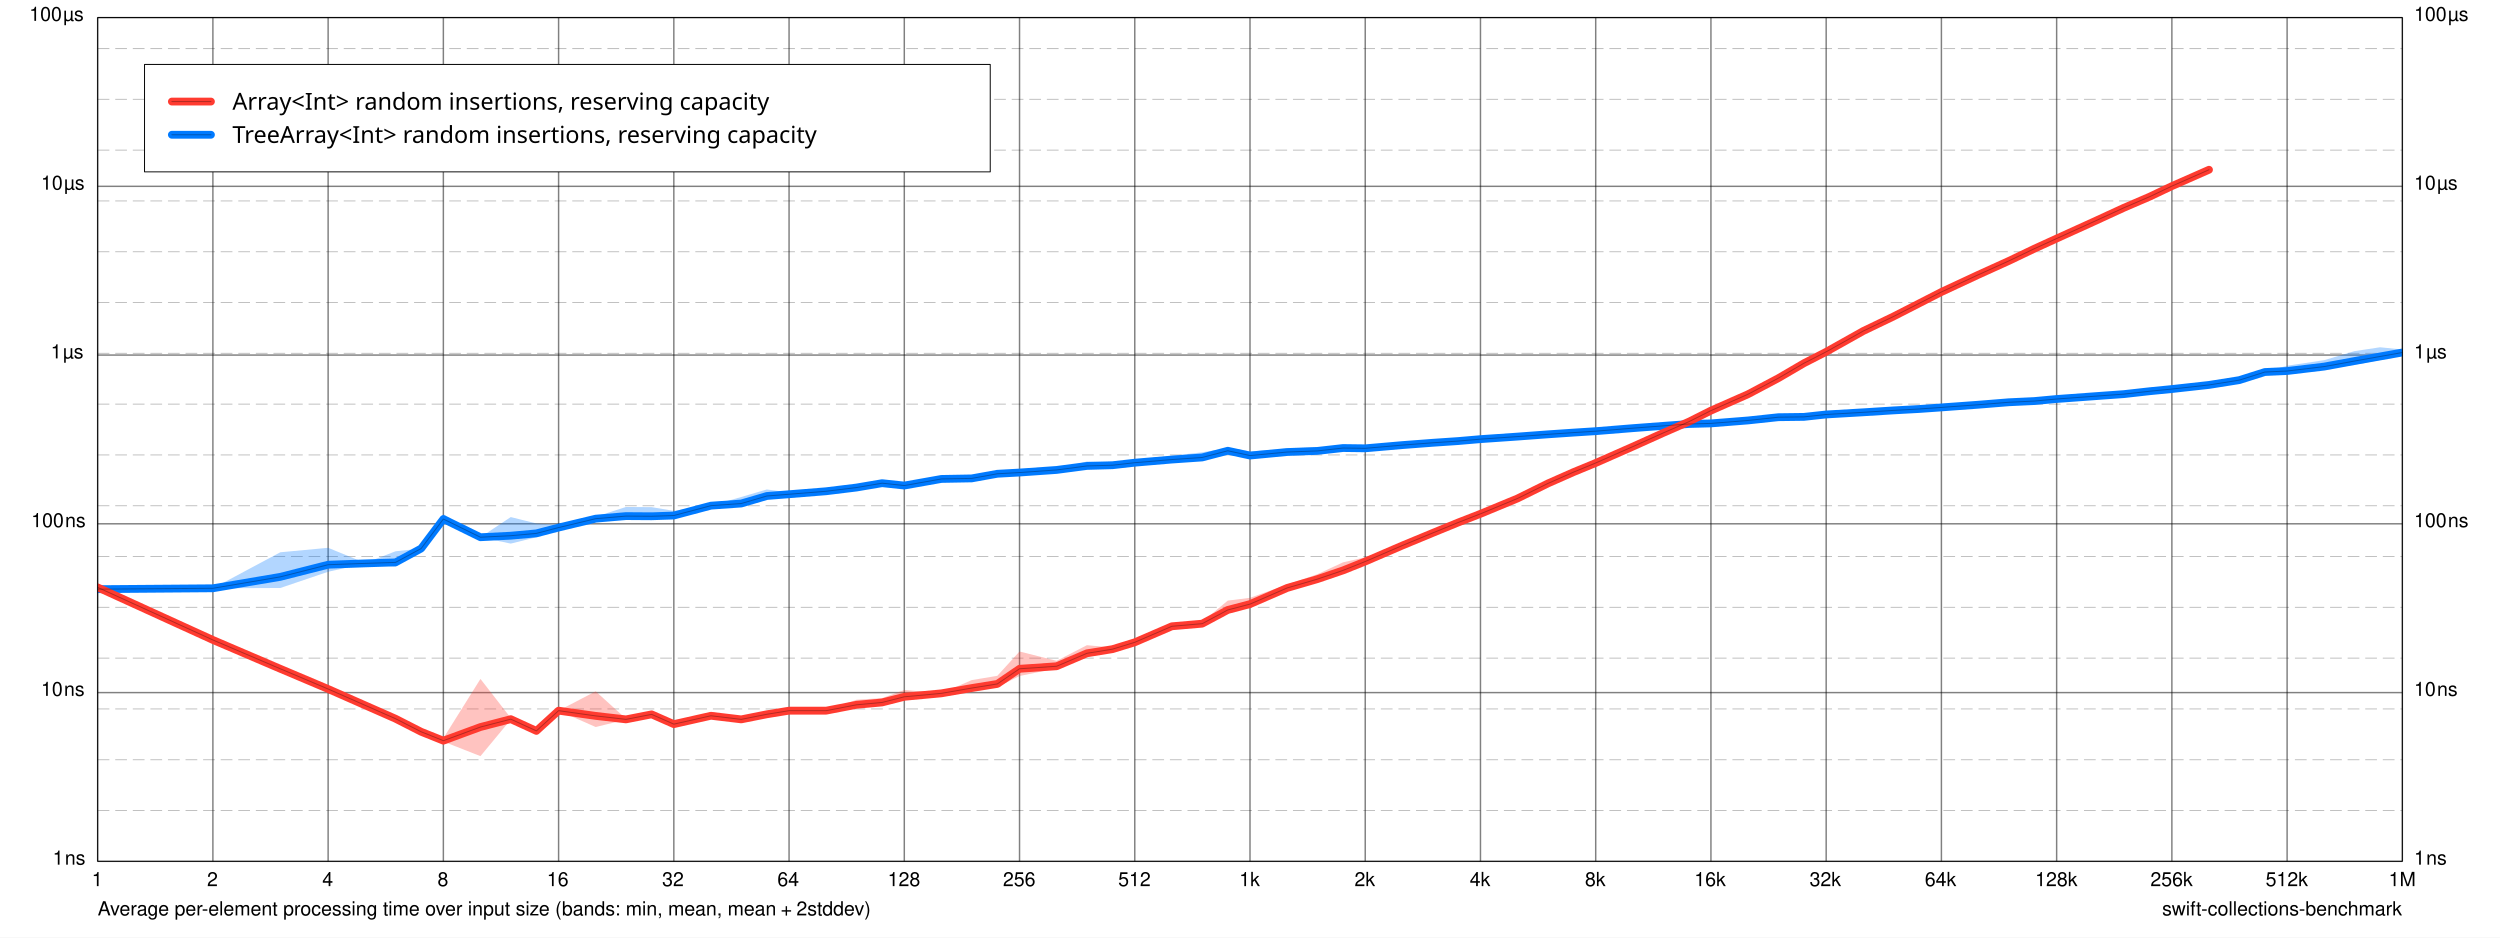
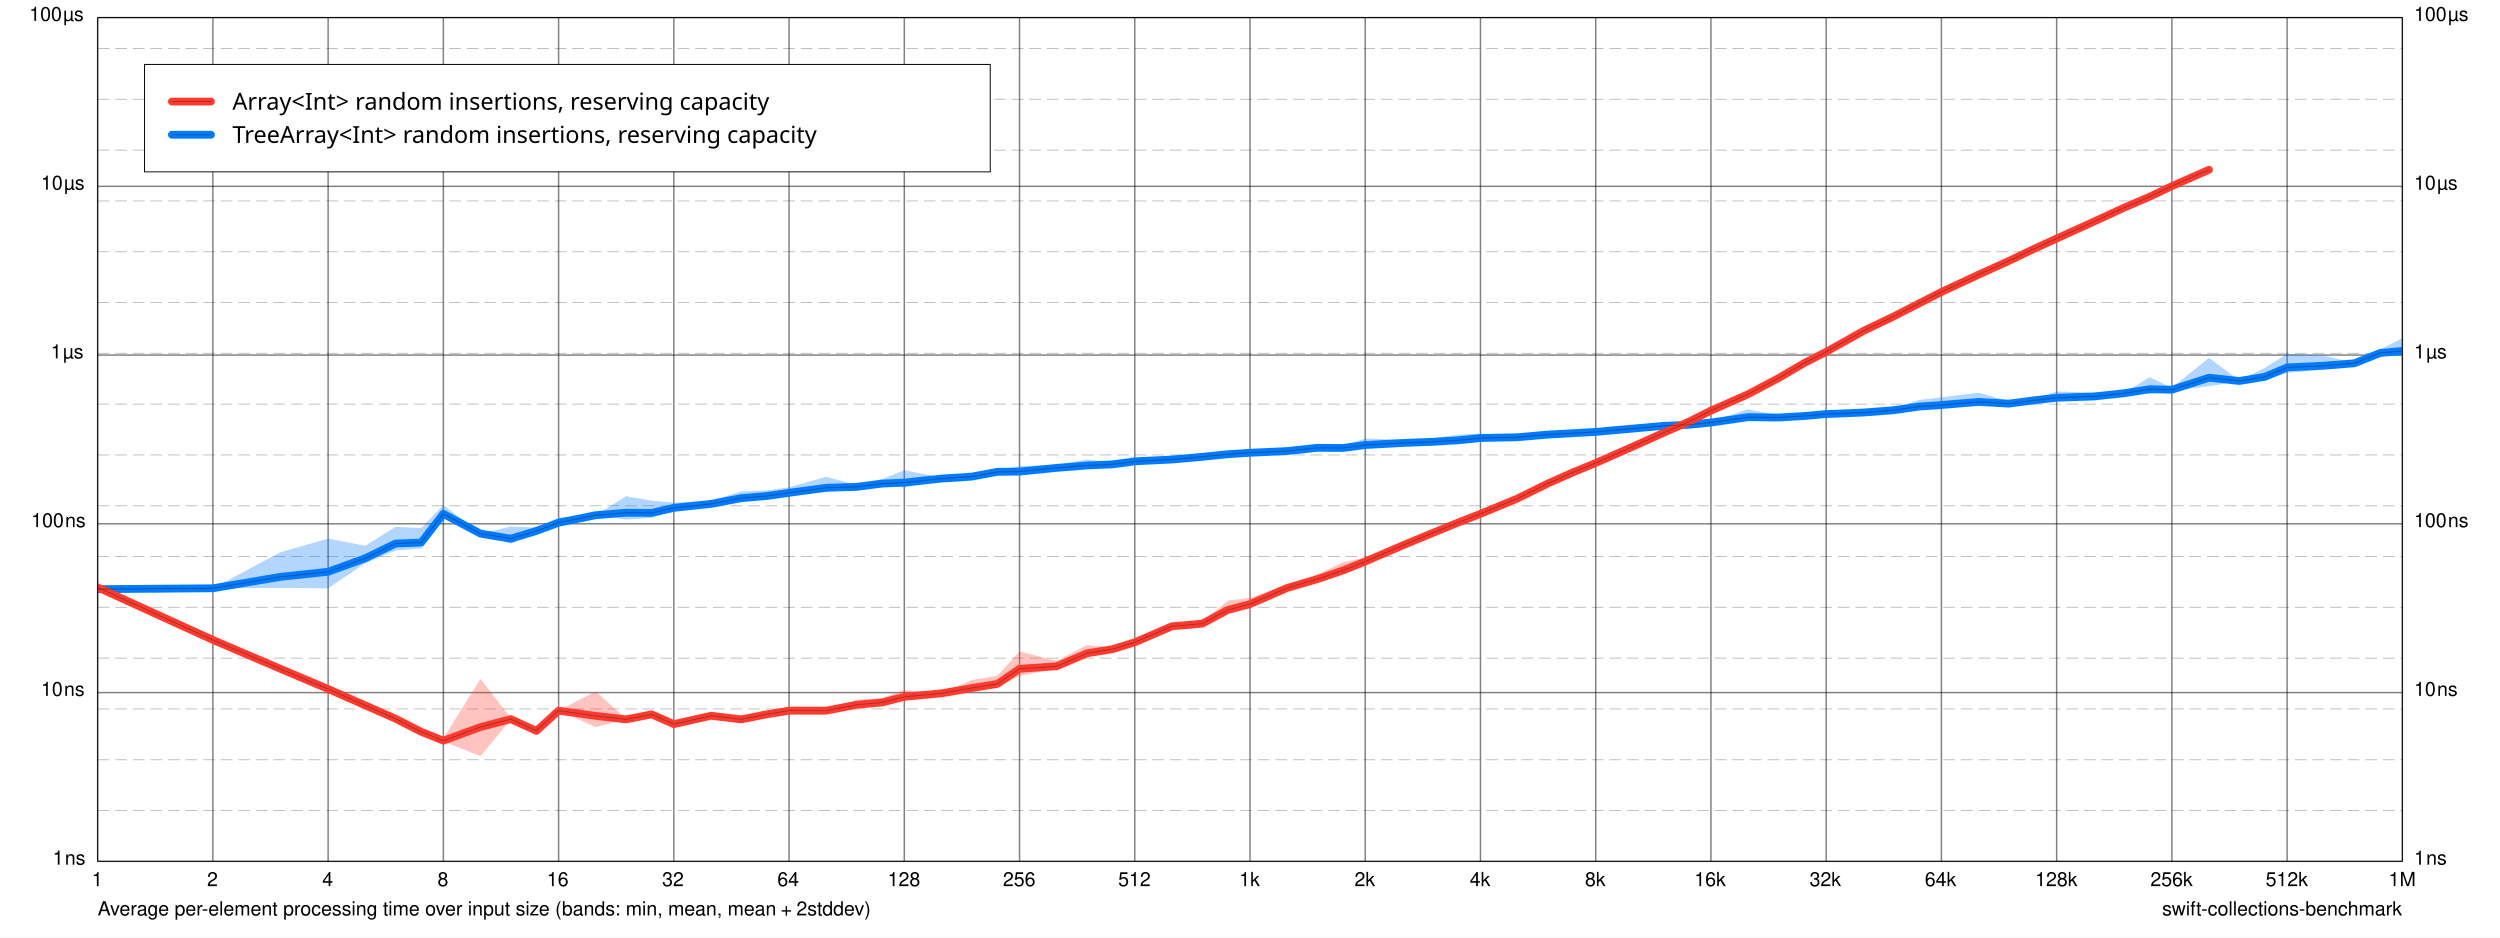
<svg xmlns="http://www.w3.org/2000/svg" xmlns:xlink="http://www.w3.org/1999/xlink" width="1280.0px" height="480.0px" viewBox="0.0 0.0 1280.0 480.0" version="1.1">
  <path d="M 0 0 L 0 480 L 1280 480 L 1280 0 z" fill="#FFFFFF" fill-opacity="1.0" stroke="none" />
  <text x="50" y="468.7" font-family="Helvetica" font-size="10" font-weight="normal" font-style="normal" fill="#000000" fill-opacity="1">Average per-element processing time over input size (bands: min, mean, mean + 2stddev)</text>
  <a xlink:href="https://github.com/apple/swift-collections-benchmark">
    <text x="1107" y="468.7" font-family="Helvetica" font-size="10" font-weight="normal" font-style="normal" fill="#000000" fill-opacity="1">swift-collections-benchmark</text>
  </a>
  <path d="M 50 9 L 50 441" fill="none" stroke-width="0.75" stroke="#000000" stroke-opacity="0.498" stroke-linecap="butt" stroke-linejoin="round" />
  <text x="47" y="453.7" font-family="Helvetica" font-size="10" font-weight="normal" font-style="normal" fill="#000000" fill-opacity="1">1</text>
  <path d="M 109 9 L 109 441" fill="none" stroke-width="0.75" stroke="#000000" stroke-opacity="0.498" stroke-linecap="butt" stroke-linejoin="round" />
  <text x="106" y="453.7" font-family="Helvetica" font-size="10" font-weight="normal" font-style="normal" fill="#000000" fill-opacity="1">2</text>
  <path d="M 168 9 L 168 441" fill="none" stroke-width="0.75" stroke="#000000" stroke-opacity="0.498" stroke-linecap="butt" stroke-linejoin="round" />
  <text x="165" y="453.7" font-family="Helvetica" font-size="10" font-weight="normal" font-style="normal" fill="#000000" fill-opacity="1">4</text>
  <path d="M 227 9 L 227 441" fill="none" stroke-width="0.75" stroke="#000000" stroke-opacity="0.498" stroke-linecap="butt" stroke-linejoin="round" />
  <text x="224" y="453.7" font-family="Helvetica" font-size="10" font-weight="normal" font-style="normal" fill="#000000" fill-opacity="1">8</text>
  <path d="M 286 9 L 286 441" fill="none" stroke-width="0.75" stroke="#000000" stroke-opacity="0.498" stroke-linecap="butt" stroke-linejoin="round" />
  <text x="280" y="453.7" font-family="Helvetica" font-size="10" font-weight="normal" font-style="normal" fill="#000000" fill-opacity="1">16</text>
  <path d="M 345 9 L 345 441" fill="none" stroke-width="0.75" stroke="#000000" stroke-opacity="0.498" stroke-linecap="butt" stroke-linejoin="round" />
  <text x="339" y="453.7" font-family="Helvetica" font-size="10" font-weight="normal" font-style="normal" fill="#000000" fill-opacity="1">32</text>
  <path d="M 404 9 L 404 441" fill="none" stroke-width="0.75" stroke="#000000" stroke-opacity="0.498" stroke-linecap="butt" stroke-linejoin="round" />
  <text x="398" y="453.7" font-family="Helvetica" font-size="10" font-weight="normal" font-style="normal" fill="#000000" fill-opacity="1">64</text>
  <path d="M 463 9 L 463 441" fill="none" stroke-width="0.75" stroke="#000000" stroke-opacity="0.498" stroke-linecap="butt" stroke-linejoin="round" />
  <text x="454.5" y="453.7" font-family="Helvetica" font-size="10" font-weight="normal" font-style="normal" fill="#000000" fill-opacity="1">128</text>
  <path d="M 522 9 L 522 441" fill="none" stroke-width="0.75" stroke="#000000" stroke-opacity="0.498" stroke-linecap="butt" stroke-linejoin="round" />
  <text x="513.5" y="453.7" font-family="Helvetica" font-size="10" font-weight="normal" font-style="normal" fill="#000000" fill-opacity="1">256</text>
  <path d="M 581 9 L 581 441" fill="none" stroke-width="0.75" stroke="#000000" stroke-opacity="0.498" stroke-linecap="butt" stroke-linejoin="round" />
  <text x="572.5" y="453.7" font-family="Helvetica" font-size="10" font-weight="normal" font-style="normal" fill="#000000" fill-opacity="1">512</text>
  <path d="M 640 9 L 640 441" fill="none" stroke-width="0.75" stroke="#000000" stroke-opacity="0.498" stroke-linecap="butt" stroke-linejoin="round" />
  <text x="634.5" y="453.7" font-family="Helvetica" font-size="10" font-weight="normal" font-style="normal" fill="#000000" fill-opacity="1">1k</text>
  <path d="M 699 9 L 699 441" fill="none" stroke-width="0.75" stroke="#000000" stroke-opacity="0.498" stroke-linecap="butt" stroke-linejoin="round" />
  <text x="693.5" y="453.7" font-family="Helvetica" font-size="10" font-weight="normal" font-style="normal" fill="#000000" fill-opacity="1">2k</text>
  <path d="M 758 9 L 758 441" fill="none" stroke-width="0.75" stroke="#000000" stroke-opacity="0.498" stroke-linecap="butt" stroke-linejoin="round" />
  <text x="752.5" y="453.7" font-family="Helvetica" font-size="10" font-weight="normal" font-style="normal" fill="#000000" fill-opacity="1">4k</text>
  <path d="M 817 9 L 817 441" fill="none" stroke-width="0.75" stroke="#000000" stroke-opacity="0.498" stroke-linecap="butt" stroke-linejoin="round" />
  <text x="811.5" y="453.7" font-family="Helvetica" font-size="10" font-weight="normal" font-style="normal" fill="#000000" fill-opacity="1">8k</text>
  <path d="M 876 9 L 876 441" fill="none" stroke-width="0.75" stroke="#000000" stroke-opacity="0.498" stroke-linecap="butt" stroke-linejoin="round" />
  <text x="867.5" y="453.7" font-family="Helvetica" font-size="10" font-weight="normal" font-style="normal" fill="#000000" fill-opacity="1">16k</text>
  <path d="M 935 9 L 935 441" fill="none" stroke-width="0.75" stroke="#000000" stroke-opacity="0.498" stroke-linecap="butt" stroke-linejoin="round" />
  <text x="926.5" y="453.7" font-family="Helvetica" font-size="10" font-weight="normal" font-style="normal" fill="#000000" fill-opacity="1">32k</text>
  <path d="M 994 9 L 994 441" fill="none" stroke-width="0.75" stroke="#000000" stroke-opacity="0.498" stroke-linecap="butt" stroke-linejoin="round" />
  <text x="985.5" y="453.7" font-family="Helvetica" font-size="10" font-weight="normal" font-style="normal" fill="#000000" fill-opacity="1">64k</text>
  <path d="M 1053 9 L 1053 441" fill="none" stroke-width="0.75" stroke="#000000" stroke-opacity="0.498" stroke-linecap="butt" stroke-linejoin="round" />
  <text x="1042" y="453.7" font-family="Helvetica" font-size="10" font-weight="normal" font-style="normal" fill="#000000" fill-opacity="1">128k</text>
  <path d="M 1112 9 L 1112 441" fill="none" stroke-width="0.75" stroke="#000000" stroke-opacity="0.498" stroke-linecap="butt" stroke-linejoin="round" />
  <text x="1101" y="453.7" font-family="Helvetica" font-size="10" font-weight="normal" font-style="normal" fill="#000000" fill-opacity="1">256k</text>
  <path d="M 1171 9 L 1171 441" fill="none" stroke-width="0.75" stroke="#000000" stroke-opacity="0.498" stroke-linecap="butt" stroke-linejoin="round" />
  <text x="1160" y="453.7" font-family="Helvetica" font-size="10" font-weight="normal" font-style="normal" fill="#000000" fill-opacity="1">512k</text>
  <path d="M 1230 9 L 1230 441" fill="none" stroke-width="0.75" stroke="#000000" stroke-opacity="0.498" stroke-linecap="butt" stroke-linejoin="round" />
  <text x="1223" y="453.7" font-family="Helvetica" font-size="10" font-weight="normal" font-style="normal" fill="#000000" fill-opacity="1">1M</text>
  <path d="M 50 441 L 1230 441" fill="none" stroke-width="0.75" stroke="#000000" stroke-opacity="0.498" stroke-linecap="butt" stroke-linejoin="round" />
  <text x="27" y="442.7" font-family="Helvetica" font-size="10" font-weight="normal" font-style="normal" fill="#000000" fill-opacity="1">1 ns</text>
  <text x="1236" y="442.7" font-family="Helvetica" font-size="10" font-weight="normal" font-style="normal" fill="#000000" fill-opacity="1">1 ns</text>
  <path d="M 50 354.6 L 1230 354.6" fill="none" stroke-width="0.75" stroke="#000000" stroke-opacity="0.498" stroke-linecap="butt" stroke-linejoin="round" />
  <text x="21" y="356.3" font-family="Helvetica" font-size="10" font-weight="normal" font-style="normal" fill="#000000" fill-opacity="1">10 ns</text>
  <text x="1236" y="356.3" font-family="Helvetica" font-size="10" font-weight="normal" font-style="normal" fill="#000000" fill-opacity="1">10 ns</text>
  <path d="M 50 268.2 L 1230 268.2" fill="none" stroke-width="0.75" stroke="#000000" stroke-opacity="0.498" stroke-linecap="butt" stroke-linejoin="round" />
  <text x="16" y="269.9" font-family="Helvetica" font-size="10" font-weight="normal" font-style="normal" fill="#000000" fill-opacity="1">100 ns</text>
  <text x="1236" y="269.9" font-family="Helvetica" font-size="10" font-weight="normal" font-style="normal" fill="#000000" fill-opacity="1">100 ns</text>
  <path d="M 50 181.8 L 1230 181.8" fill="none" stroke-width="0.75" stroke="#000000" stroke-opacity="0.498" stroke-linecap="butt" stroke-linejoin="round" />
  <text x="26" y="183.5" font-family="Helvetica" font-size="10" font-weight="normal" font-style="normal" fill="#000000" fill-opacity="1">1 µs</text>
  <text x="1236" y="183.5" font-family="Helvetica" font-size="10" font-weight="normal" font-style="normal" fill="#000000" fill-opacity="1">1 µs</text>
  <path d="M 50 95.4 L 1230 95.4" fill="none" stroke-width="0.75" stroke="#000000" stroke-opacity="0.498" stroke-linecap="butt" stroke-linejoin="round" />
  <text x="21" y="97.1" font-family="Helvetica" font-size="10" font-weight="normal" font-style="normal" fill="#000000" fill-opacity="1">10 µs</text>
  <text x="1236" y="97.1" font-family="Helvetica" font-size="10" font-weight="normal" font-style="normal" fill="#000000" fill-opacity="1">10 µs</text>
  <path d="M 50 9 L 1230 9" fill="none" stroke-width="0.75" stroke="#000000" stroke-opacity="0.498" stroke-linecap="butt" stroke-linejoin="round" />
  <text x="15" y="10.7" font-family="Helvetica" font-size="10" font-weight="normal" font-style="normal" fill="#000000" fill-opacity="1">100 µs</text>
  <text x="1236" y="10.7" font-family="Helvetica" font-size="10" font-weight="normal" font-style="normal" fill="#000000" fill-opacity="1">100 µs</text>
  <path d="M 50 414.99 L 1230 414.99" fill="none" stroke-width="0.5" stroke="#000000" stroke-opacity="0.259" stroke-linecap="butt" stroke-linejoin="round" stroke-dasharray="6 3" stroke-dashoffset="0" />
  <path d="M 50 388.98 L 1230 388.98" fill="none" stroke-width="0.5" stroke="#000000" stroke-opacity="0.259" stroke-linecap="butt" stroke-linejoin="round" stroke-dasharray="6 3" stroke-dashoffset="0" />
  <path d="M 50 362.97 L 1230 362.97" fill="none" stroke-width="0.5" stroke="#000000" stroke-opacity="0.259" stroke-linecap="butt" stroke-linejoin="round" stroke-dasharray="6 3" stroke-dashoffset="0" />
  <path d="M 50 336.96 L 1230 336.96" fill="none" stroke-width="0.5" stroke="#000000" stroke-opacity="0.259" stroke-linecap="butt" stroke-linejoin="round" stroke-dasharray="6 3" stroke-dashoffset="0" />
  <path d="M 50 310.96 L 1230 310.96" fill="none" stroke-width="0.5" stroke="#000000" stroke-opacity="0.259" stroke-linecap="butt" stroke-linejoin="round" stroke-dasharray="6 3" stroke-dashoffset="0" />
  <path d="M 50 284.95 L 1230 284.95" fill="none" stroke-width="0.5" stroke="#000000" stroke-opacity="0.259" stroke-linecap="butt" stroke-linejoin="round" stroke-dasharray="6 3" stroke-dashoffset="0" />
  <path d="M 50 258.94 L 1230 258.94" fill="none" stroke-width="0.5" stroke="#000000" stroke-opacity="0.259" stroke-linecap="butt" stroke-linejoin="round" stroke-dasharray="6 3" stroke-dashoffset="0" />
  <path d="M 50 232.93 L 1230 232.93" fill="none" stroke-width="0.5" stroke="#000000" stroke-opacity="0.259" stroke-linecap="butt" stroke-linejoin="round" stroke-dasharray="6 3" stroke-dashoffset="0" />
  <path d="M 50 206.92 L 1230 206.92" fill="none" stroke-width="0.5" stroke="#000000" stroke-opacity="0.259" stroke-linecap="butt" stroke-linejoin="round" stroke-dasharray="6 3" stroke-dashoffset="0" />
  <path d="M 50 180.91 L 1230 180.91" fill="none" stroke-width="0.5" stroke="#000000" stroke-opacity="0.259" stroke-linecap="butt" stroke-linejoin="round" stroke-dasharray="6 3" stroke-dashoffset="0" />
  <path d="M 50 154.9 L 1230 154.9" fill="none" stroke-width="0.5" stroke="#000000" stroke-opacity="0.259" stroke-linecap="butt" stroke-linejoin="round" stroke-dasharray="6 3" stroke-dashoffset="0" />
  <path d="M 50 128.89 L 1230 128.89" fill="none" stroke-width="0.5" stroke="#000000" stroke-opacity="0.259" stroke-linecap="butt" stroke-linejoin="round" stroke-dasharray="6 3" stroke-dashoffset="0" />
  <path d="M 50 102.88 L 1230 102.88" fill="none" stroke-width="0.5" stroke="#000000" stroke-opacity="0.259" stroke-linecap="butt" stroke-linejoin="round" stroke-dasharray="6 3" stroke-dashoffset="0" />
  <path d="M 50 76.874 L 1230 76.874" fill="none" stroke-width="0.5" stroke="#000000" stroke-opacity="0.259" stroke-linecap="butt" stroke-linejoin="round" stroke-dasharray="6 3" stroke-dashoffset="0" />
  <path d="M 50 50.865 L 1230 50.865" fill="none" stroke-width="0.5" stroke="#000000" stroke-opacity="0.259" stroke-linecap="butt" stroke-linejoin="round" stroke-dasharray="6 3" stroke-dashoffset="0" />
  <path d="M 50 24.856 L 1230 24.856" fill="none" stroke-width="0.5" stroke="#000000" stroke-opacity="0.259" stroke-linecap="butt" stroke-linejoin="round" stroke-dasharray="6 3" stroke-dashoffset="0" />
  <path d="M 74 33 L 74 88 L 507 88 L 507 33 z" fill="#FFFFFF" fill-opacity="1.0" stroke="none" />
  <clipPath id="clip-0">
    <path d="M 50 9 L 50 441 L 1230 441 L 1230 9 z" />
  </clipPath>
  <g clip-path="url(#clip-0)">
-     <path d="M 50 301.66L 109 301.2L 143.51 282.77L 168 280.47L 186.99 288.26L 202.51 282.26L 215.63 280.83L 227 263.23L 245.99 275.06L 261.51 264.74L 274.63 268.01L 286 268.71L 304.99 264.53L 320.51 259.57L 333.63 259.66L 345 261.56L 363.99 258.9L 379.51 254.46L 392.63 250.6L 404 252.14L 422.99 251.34L 438.51 248.79L 451.63 246.5L 463 247.39L 481.99 244.7L 497.51 243.66L 510.63 241.92L 522 241.26L 540.99 240.41L 556.51 236.25L 569.63 236.64L 581 235.6L 599.99 233.31L 615.51 231.59L 628.63 229.3L 640 231.14L 658.99 229.63L 674.51 229.01L 687.63 229.21L 699 228.41L 717.99 226.73L 733.51 225.7L 746.63 224.62L 758 224.66L 776.99 222.51L 792.51 221.94L 805.63 220.4L 817 220.28L 835.99 218.44L 851.51 217.48L 864.63 216.03L 876 216.78L 894.99 213.92L 910.51 212.49L 923.63 212.85L 935 212.19L 953.99 210.58L 969.51 210.12L 982.63 208.45L 994 208.03L 1013 206.75L 1028.5 205.72L 1041.6 205.3L 1053 203.6L 1072 202.72L 1087.5 201.65L 1100.6 199.95L 1112 198.58L 1131 196.97L 1146.5 193.49L 1159.6 190.29L 1171 187.25L 1190 184.4L 1205.5 179.78L 1218.6 177.8L 1230 178.95L 1230 181.03L 1218.6 184.33L 1205.5 186.81L 1190 188.92L 1171 190.96L 1159.6 190.56L 1146.5 195.04L 1131 197.13L 1112 199.4L 1100.6 200.44L 1087.5 201.83L 1072 202.97L 1053 204.54L 1041.6 205.35L 1028.5 206.05L 1013 207.38L 994 208.8L 982.63 209.74L 969.51 210.12L 953.99 211.28L 935 212.21L 923.63 213.66L 910.51 214.02L 894.99 215.77L 876 216.78L 864.63 217.48L 851.51 218.25L 835.99 219.5L 817 220.93L 805.63 221.89L 792.51 222.54L 776.99 223.89L 758 224.91L 746.63 226.25L 733.51 227.08L 717.99 228.3L 699 229.95L 687.63 229.45L 674.51 231.55L 658.99 232.1L 640 234.01L 628.63 231.33L 615.51 235.19L 599.99 236.02L 581 237.38L 569.63 238.75L 556.51 239.41L 540.99 240.68L 522 242.19L 510.63 242.8L 497.51 245.4L 481.99 245.4L 463 249.03L 451.63 247.72L 438.51 249.92L 422.99 251.58L 404 253.38L 392.63 255.21L 379.51 259.05L 363.99 258.9L 345 264.84L 333.63 266.13L 320.51 266.04L 304.99 265.93L 286 270.62L 274.63 275.06L 261.51 278.33L 245.99 275.06L 227 266.68L 215.63 280.83L 202.51 290.18L 186.99 288.51L 168 292.74L 143.51 301.05L 109 301.2L 50 301.66" fill="#007AFF" fill-opacity="0.302" stroke="none" />
+     <path d="M 50 301.66L 109 301.2L 143.51 282.77L 168 275.78L 186.99 279.45L 202.51 269.74L 215.63 270.36L 227 258.58L 245.99 273.21L 261.51 269.59L 274.63 270.11L 286 265.03L 304.99 263.78L 320.51 254.05L 333.63 256.36L 345 257.35L 363.99 256.35L 379.51 251.65L 392.63 251.09L 404 249.49L 422.99 244.11L 438.51 248.31L 451.63 245.27L 463 240.78L 481.99 244.44L 497.51 242.43L 510.63 240.68L 522 238.63L 540.99 237.95L 556.51 235.25L 569.63 237.21L 581 234.5L 599.99 234.28L 615.51 231.93L 628.63 232.06L 640 230.41L 658.99 229.27L 674.51 228.78L 687.63 228.07L 699 224.51L 717.99 225.25L 733.51 224.38L 746.63 222.55L 758 221.99L 776.99 223.68L 792.51 222.23L 805.63 221.19L 817 220.98L 835.99 218.46L 851.51 217.8L 864.63 217.09L 876 215.71L 894.99 209.55L 910.51 212.65L 923.63 212.44L 935 210.32L 953.99 210.91L 969.51 209.08L 982.63 204.74L 994 203.44L 1013 201.05L 1028.5 205.47L 1041.6 204.17L 1053 200.4L 1072 201.08L 1087.5 201.06L 1100.6 193.16L 1112 198.5L 1131 183.22L 1146.5 194.8L 1159.6 188.32L 1171 181.17L 1190 182.14L 1205.5 185.87L 1218.6 178.93L 1230 173.17L 1230 182.28L 1218.6 181.41L 1205.5 186.04L 1190 189.2L 1171 190.93L 1159.6 194.71L 1146.5 195.16L 1131 197.76L 1112 199.92L 1100.6 201.7L 1087.5 201.44L 1072 203.7L 1053 204.86L 1041.6 205.22L 1028.5 207.09L 1013 207.6L 994 208.86L 982.63 209.45L 969.51 210.38L 953.99 211.33L 935 212.6L 923.63 213.2L 910.51 214.19L 894.99 215.13L 876 216.57L 864.63 217.62L 851.51 218.15L 835.99 219.8L 817 221.19L 805.63 222.01L 792.51 222.61L 776.99 223.94L 758 225.09L 746.63 226.52L 733.51 226.88L 717.99 227.38L 699 229.1L 687.63 229.81L 674.51 229.44L 658.99 231.57L 640 232.32L 628.63 232.73L 615.51 234.62L 599.99 235.63L 581 236.83L 569.63 237.95L 556.51 239.47L 540.99 240.15L 522 242.49L 510.63 241.92L 497.51 244.61L 481.99 245.24L 463 249.62L 451.63 248.45L 438.51 249.62L 422.99 251.96L 404 253.38L 392.63 255.01L 379.51 256.35L 363.99 258.59L 345 261.02L 333.63 265.09L 320.51 266.04L 304.99 263.78L 286 268.58L 274.63 272.45L 261.51 278.29L 245.99 273.21L 227 264.84L 215.63 280.83L 202.51 281.85L 186.99 288.38L 168 301.2L 143.51 301.05L 109 301.2L 50 301.66" fill="#007AFF" fill-opacity="0.302" stroke="none" />
    <path d="M 50 300.75L 109 327.66L 143.51 341.17L 168 352.77L 186.99 361.14L 202.51 367.98L 215.63 374.67L 227 377.97L 245.99 347.61L 261.51 367.58L 274.63 374.22L 286 363.86L 304.99 353.95L 320.51 368L 333.63 365.75L 345 370.76L 363.99 366.29L 379.51 368.32L 392.63 365.58L 404 363.86L 422.99 363.86L 438.51 358.27L 451.63 357.44L 463 353.28L 481.99 354.96L 497.51 348.21L 510.63 346.02L 522 333.56L 540.99 338.34L 556.51 330.34L 569.63 331.55L 581 327.58L 599.99 319.15L 615.51 318.43L 628.63 307.5L 640 306.08L 658.99 299.3L 674.51 294L 687.63 287.92L 699 285.33L 717.99 278.97L 733.51 271.83L 746.63 267.14L 758 262.73L 776.99 254.29L 792.51 247.05L 805.63 241.66L 817 237L 835.99 227.57L 851.51 221.32L 864.63 215.38L 876 208.36L 894.99 201.57L 910.51 193.26L 923.63 185.3L 935 180.09L 953.99 168.41L 969.51 161.75L 982.63 154.82L 994 148.94L 1013 140.43L 1028.5 133.27L 1041.6 126.87L 1053 121.91L 1072 113.48L 1087.5 105.99L 1100.6 100.34L 1112 94.422L 1131 86.914L 1131 86.914L 1112 95.601L 1100.6 100.84L 1087.5 106.48L 1072 113.49L 1053 122.2L 1041.6 127.49L 1028.5 133.72L 1013 140.7L 994 149.68L 982.63 155.48L 969.51 162.12L 953.99 169.87L 935 180.15L 923.63 186.2L 910.51 193.76L 894.99 201.93L 876 210.91L 864.63 216.15L 851.51 221.81L 835.99 229.06L 817 237.06L 805.63 241.75L 792.51 247.71L 776.99 255.52L 758 263.19L 746.63 267.63L 733.51 273.26L 717.99 279.43L 699 288.28L 687.63 293.61L 674.51 297.44L 658.99 301.67L 640 310.5L 628.63 314.15L 615.51 319.64L 599.99 321.21L 581 329.32L 569.63 332.65L 556.51 336.07L 540.99 342.15L 522 346.13L 510.63 351.75L 497.51 353.85L 481.99 355L 463 358.07L 451.63 360.46L 438.51 361.82L 422.99 363.86L 404 363.86L 392.63 365.75L 379.51 368.32L 363.99 366.54L 345 370.76L 333.63 365.75L 320.51 368.43L 304.99 372.24L 286 363.86L 274.63 374.22L 261.51 368.43L 245.99 387.15L 227 379.68L 215.63 374.67L 202.51 367.98L 186.99 361.14L 168 352.77L 143.51 342.88L 109 327.66L 50 300.75" fill="#FF3B30" fill-opacity="0.302" stroke="none" />
-     <path d="M 50 301.66L 109 301.2L 143.51 295.35L 168 289.13L 186.99 288.45L 202.51 287.95L 215.63 280.83L 227 265.75L 245.99 275.06L 261.51 274.28L 274.63 273.09L 286 270.11L 304.99 265.56L 320.51 264.24L 333.63 264.33L 345 263.95L 363.99 258.9L 379.51 257.8L 392.63 253.95L 404 253.05L 422.99 251.52L 438.51 249.62L 451.63 247.39L 463 248.6L 481.99 245.22L 497.51 244.94L 510.63 242.57L 522 241.94L 540.99 240.61L 556.51 238.56L 569.63 238.19L 581 236.9L 599.99 235.29L 615.51 234.22L 628.63 230.79L 640 233.24L 658.99 231.44L 674.51 230.87L 687.63 229.39L 699 229.54L 717.99 227.89L 733.51 226.71L 746.63 225.82L 758 224.84L 776.99 223.53L 792.51 222.38L 805.63 221.49L 817 220.76L 835.99 219.22L 851.51 218.05L 864.63 217.09L 876 216.78L 894.99 215.27L 910.51 213.61L 923.63 213.44L 935 212.21L 953.99 211.1L 969.51 210.12L 982.63 209.4L 994 208.6L 1013 207.21L 1028.5 205.96L 1041.6 205.34L 1053 204.29L 1072 202.9L 1087.5 201.78L 1100.6 200.31L 1112 199.19L 1131 197.09L 1146.5 194.63L 1159.6 190.48L 1171 189.96L 1190 187.69L 1205.5 184.85L 1218.6 182.51L 1230 180.48" fill="none" stroke-width="4" stroke="#007AFF" stroke-opacity="1" stroke-linecap="round" stroke-linejoin="round" />
+     <path d="M 50 301.66L 109 301.2L 143.51 295.35L 168 292.74L 186.99 285.84L 202.51 278.29L 215.63 277.8L 227 263.1L 245.99 273.21L 261.51 275.82L 274.63 271.83L 286 267.62L 304.99 263.78L 320.51 262.52L 333.63 262.61L 345 260.02L 363.99 258L 379.51 255.06L 392.63 253.94L 404 252.32L 422.99 249.74L 438.51 249.28L 451.63 247.6L 463 247.1L 481.99 245.03L 497.51 244.03L 510.63 241.59L 522 241.44L 540.99 239.56L 556.51 238.32L 569.63 237.75L 581 236.21L 599.99 235.27L 615.51 233.9L 628.63 232.56L 640 231.81L 658.99 230.95L 674.51 229.27L 687.63 229.35L 699 227.85L 717.99 226.81L 733.51 226.21L 746.63 225.44L 758 224.26L 776.99 223.87L 792.51 222.51L 805.63 221.79L 817 221.13L 835.99 219.44L 851.51 218.06L 864.63 217.48L 876 216.35L 894.99 213.59L 910.51 213.78L 923.63 213L 935 212L 953.99 211.22L 969.51 210.04L 982.63 208.16L 994 207.37L 1013 205.78L 1028.5 206.66L 1041.6 204.94L 1053 203.64L 1072 203L 1087.5 201.34L 1100.6 199.27L 1112 199.54L 1131 193.39L 1146.5 195.07L 1159.6 192.93L 1171 188.12L 1190 187.23L 1205.5 185.99L 1218.6 180.75L 1230 179.68" fill="none" stroke-width="4" stroke="#007AFF" stroke-opacity="1" stroke-linecap="round" stroke-linejoin="round" />
    <path d="M 50 300.75L 109 327.66L 143.51 342.42L 168 352.77L 186.99 361.14L 202.51 367.98L 215.63 374.67L 227 379.23L 245.99 372.24L 261.51 368.21L 274.63 374.22L 286 363.86L 304.99 366.54L 320.51 368.32L 333.63 365.75L 345 370.76L 363.99 366.47L 379.51 368.32L 392.63 365.71L 404 363.86L 422.99 363.86L 438.51 360.86L 451.63 359.65L 463 356.76L 481.99 354.99L 497.51 352.29L 510.63 350.17L 522 342.42L 540.99 341.12L 556.51 334.49L 569.63 332.36L 581 328.86L 599.99 320.66L 615.51 319.32L 628.63 312.29L 640 309.3L 658.99 301.04L 674.51 296.51L 687.63 292.04L 699 287.49L 717.99 279.31L 733.51 272.88L 746.63 267.5L 758 263.07L 776.99 255.2L 792.51 247.53L 805.63 241.73L 817 237.04L 835.99 228.67L 851.51 221.68L 864.63 215.94L 876 210.23L 894.99 201.84L 910.51 193.63L 923.63 185.96L 935 180.13L 953.99 169.48L 969.51 162.02L 982.63 155.31L 994 149.49L 1013 140.63L 1028.5 133.6L 1041.6 127.33L 1053 122.12L 1072 113.49L 1087.5 106.35L 1100.6 100.71L 1112 95.289L 1131 86.914" fill="none" stroke-width="4" stroke="#FF3B30" stroke-opacity="1" stroke-linecap="round" stroke-linejoin="round" />
-     <path d="M 50 301.66L 109 301.2L 143.51 295.35L 168 289.13L 186.99 288.45L 202.51 287.95L 215.63 280.83L 227 265.75L 245.99 275.06L 261.51 274.28L 274.63 273.09L 286 270.11L 304.99 265.56L 320.51 264.24L 333.63 264.33L 345 263.95L 363.99 258.9L 379.51 257.8L 392.63 253.95L 404 253.05L 422.99 251.52L 438.51 249.62L 451.63 247.39L 463 248.6L 481.99 245.22L 497.51 244.94L 510.63 242.57L 522 241.94L 540.99 240.61L 556.51 238.56L 569.63 238.19L 581 236.9L 599.99 235.29L 615.51 234.22L 628.63 230.79L 640 233.24L 658.99 231.44L 674.51 230.87L 687.63 229.39L 699 229.54L 717.99 227.89L 733.51 226.71L 746.63 225.82L 758 224.84L 776.99 223.53L 792.51 222.38L 805.63 221.49L 817 220.76L 835.99 219.22L 851.51 218.05L 864.63 217.09L 876 216.78L 894.99 215.27L 910.51 213.61L 923.63 213.44L 935 212.21L 953.99 211.1L 969.51 210.12L 982.63 209.4L 994 208.6L 1013 207.21L 1028.5 205.96L 1041.6 205.34L 1053 204.29L 1072 202.9L 1087.5 201.78L 1100.6 200.31L 1112 199.19L 1131 197.09L 1146.5 194.63L 1159.6 190.48L 1171 189.96L 1190 187.69L 1205.5 184.85L 1218.6 182.51L 1230 180.48" fill="none" stroke-width="0.5" stroke="#000000" stroke-opacity="0.302" stroke-linecap="round" stroke-linejoin="round" />
+     <path d="M 50 301.66L 109 301.2L 143.51 295.35L 168 292.74L 186.99 285.84L 202.51 278.29L 215.63 277.8L 227 263.1L 245.99 273.21L 261.51 275.82L 274.63 271.83L 286 267.62L 304.99 263.78L 320.51 262.52L 333.63 262.61L 345 260.02L 363.99 258L 379.51 255.06L 392.63 253.94L 404 252.32L 422.99 249.74L 438.51 249.28L 451.63 247.6L 463 247.1L 481.99 245.03L 497.51 244.03L 510.63 241.59L 522 241.44L 540.99 239.56L 556.51 238.32L 569.63 237.75L 581 236.21L 599.99 235.27L 615.51 233.9L 628.63 232.56L 640 231.81L 658.99 230.95L 674.51 229.27L 687.63 229.35L 699 227.85L 717.99 226.81L 733.51 226.21L 746.63 225.44L 758 224.26L 776.99 223.87L 792.51 222.51L 805.63 221.79L 817 221.13L 835.99 219.44L 851.51 218.06L 864.63 217.48L 876 216.35L 894.99 213.59L 910.51 213.78L 923.63 213L 935 212L 953.99 211.22L 969.51 210.04L 982.63 208.16L 994 207.37L 1013 205.78L 1028.5 206.66L 1041.6 204.94L 1053 203.64L 1072 203L 1087.5 201.34L 1100.6 199.27L 1112 199.54L 1131 193.39L 1146.5 195.07L 1159.6 192.93L 1171 188.12L 1190 187.23L 1205.5 185.99L 1218.6 180.75L 1230 179.68" fill="none" stroke-width="0.5" stroke="#000000" stroke-opacity="0.302" stroke-linecap="round" stroke-linejoin="round" />
    <path d="M 50 300.75L 109 327.66L 143.51 342.42L 168 352.77L 186.99 361.14L 202.51 367.98L 215.63 374.67L 227 379.23L 245.99 372.24L 261.51 368.21L 274.63 374.22L 286 363.86L 304.99 366.54L 320.51 368.32L 333.63 365.75L 345 370.76L 363.99 366.47L 379.51 368.32L 392.63 365.71L 404 363.86L 422.99 363.86L 438.51 360.86L 451.63 359.65L 463 356.76L 481.99 354.99L 497.51 352.29L 510.63 350.17L 522 342.42L 540.99 341.12L 556.51 334.49L 569.63 332.36L 581 328.86L 599.99 320.66L 615.51 319.32L 628.63 312.29L 640 309.3L 658.99 301.04L 674.51 296.51L 687.63 292.04L 699 287.49L 717.99 279.31L 733.51 272.88L 746.63 267.5L 758 263.07L 776.99 255.2L 792.51 247.53L 805.63 241.73L 817 237.04L 835.99 228.67L 851.51 221.68L 864.63 215.94L 876 210.23L 894.99 201.84L 910.51 193.63L 923.63 185.96L 935 180.13L 953.99 169.48L 969.51 162.02L 982.63 155.31L 994 149.49L 1013 140.63L 1028.5 133.6L 1041.6 127.33L 1053 122.12L 1072 113.49L 1087.5 106.35L 1100.6 100.71L 1112 95.289L 1131 86.914" fill="none" stroke-width="0.5" stroke="#000000" stroke-opacity="0.302" stroke-linecap="round" stroke-linejoin="round" />
  </g>
  <path d="M 74 33 L 74 88 L 507 88 L 507 33 z" fill="#FFFFFF" fill-opacity="0.702" stroke-width="0.5" stroke="#000000" stroke-opacity="1" stroke-linecap="round" stroke-linejoin="round" />
  <path d="M 88 52 L 108 52" fill="none" stroke-width="4" stroke="#FF3B30" stroke-opacity="1" stroke-linecap="round" stroke-linejoin="round" />
  <path d="M 88 52 L 108 52" fill="none" stroke-width="0.5" stroke="#000000" stroke-opacity="0.302" stroke-linecap="round" stroke-linejoin="round" />
  <text x="119" y="56.17" font-family="Menlo" font-size="12" font-weight="normal" font-style="normal" fill="#000000" fill-opacity="1">Array&lt;Int&gt; random insertions, reserving capacity</text>
  <path d="M 88 69 L 108 69" fill="none" stroke-width="4" stroke="#007AFF" stroke-opacity="1" stroke-linecap="round" stroke-linejoin="round" />
  <path d="M 88 69 L 108 69" fill="none" stroke-width="0.5" stroke="#000000" stroke-opacity="0.302" stroke-linecap="round" stroke-linejoin="round" />
  <text x="119" y="73.17" font-family="Menlo" font-size="12" font-weight="normal" font-style="normal" fill="#000000" fill-opacity="1">TreeArray&lt;Int&gt; random insertions, reserving capacity</text>
  <path d="M 50 9 L 50 441 L 1230 441 L 1230 9 z" fill="none" stroke-width="0.5" stroke="#000000" stroke-opacity="1" stroke-linecap="round" stroke-linejoin="round" />
</svg>
